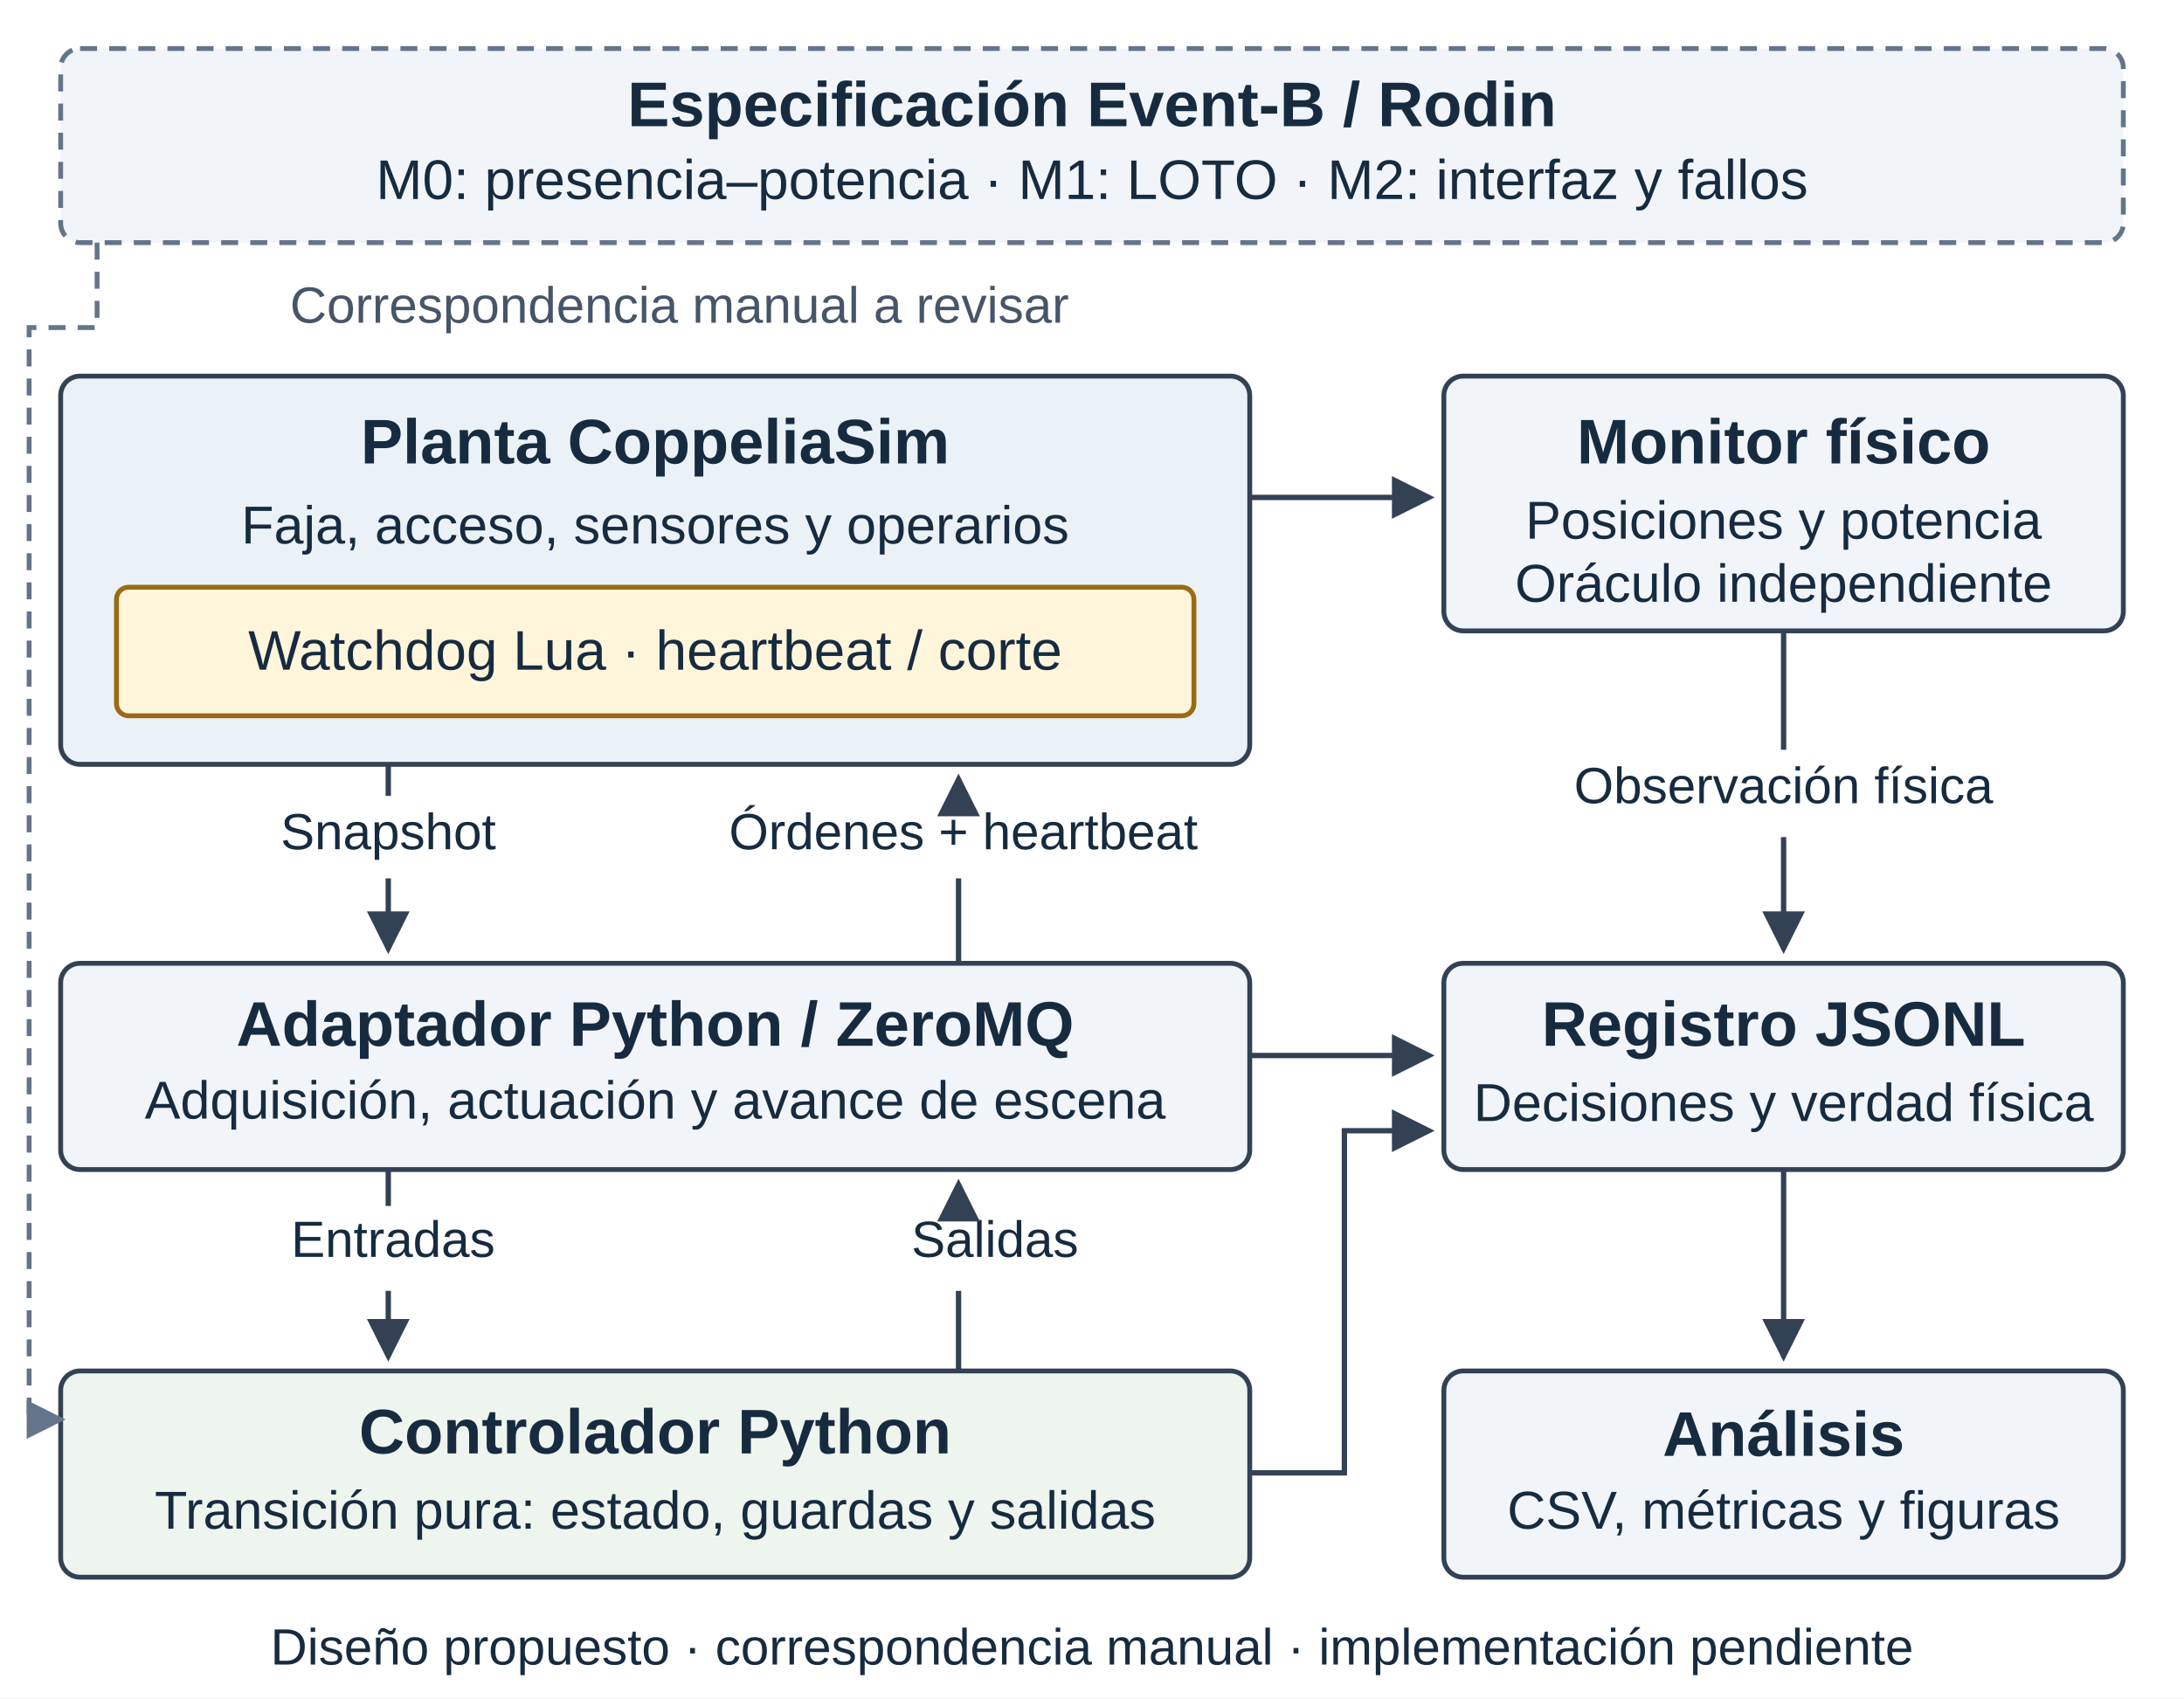
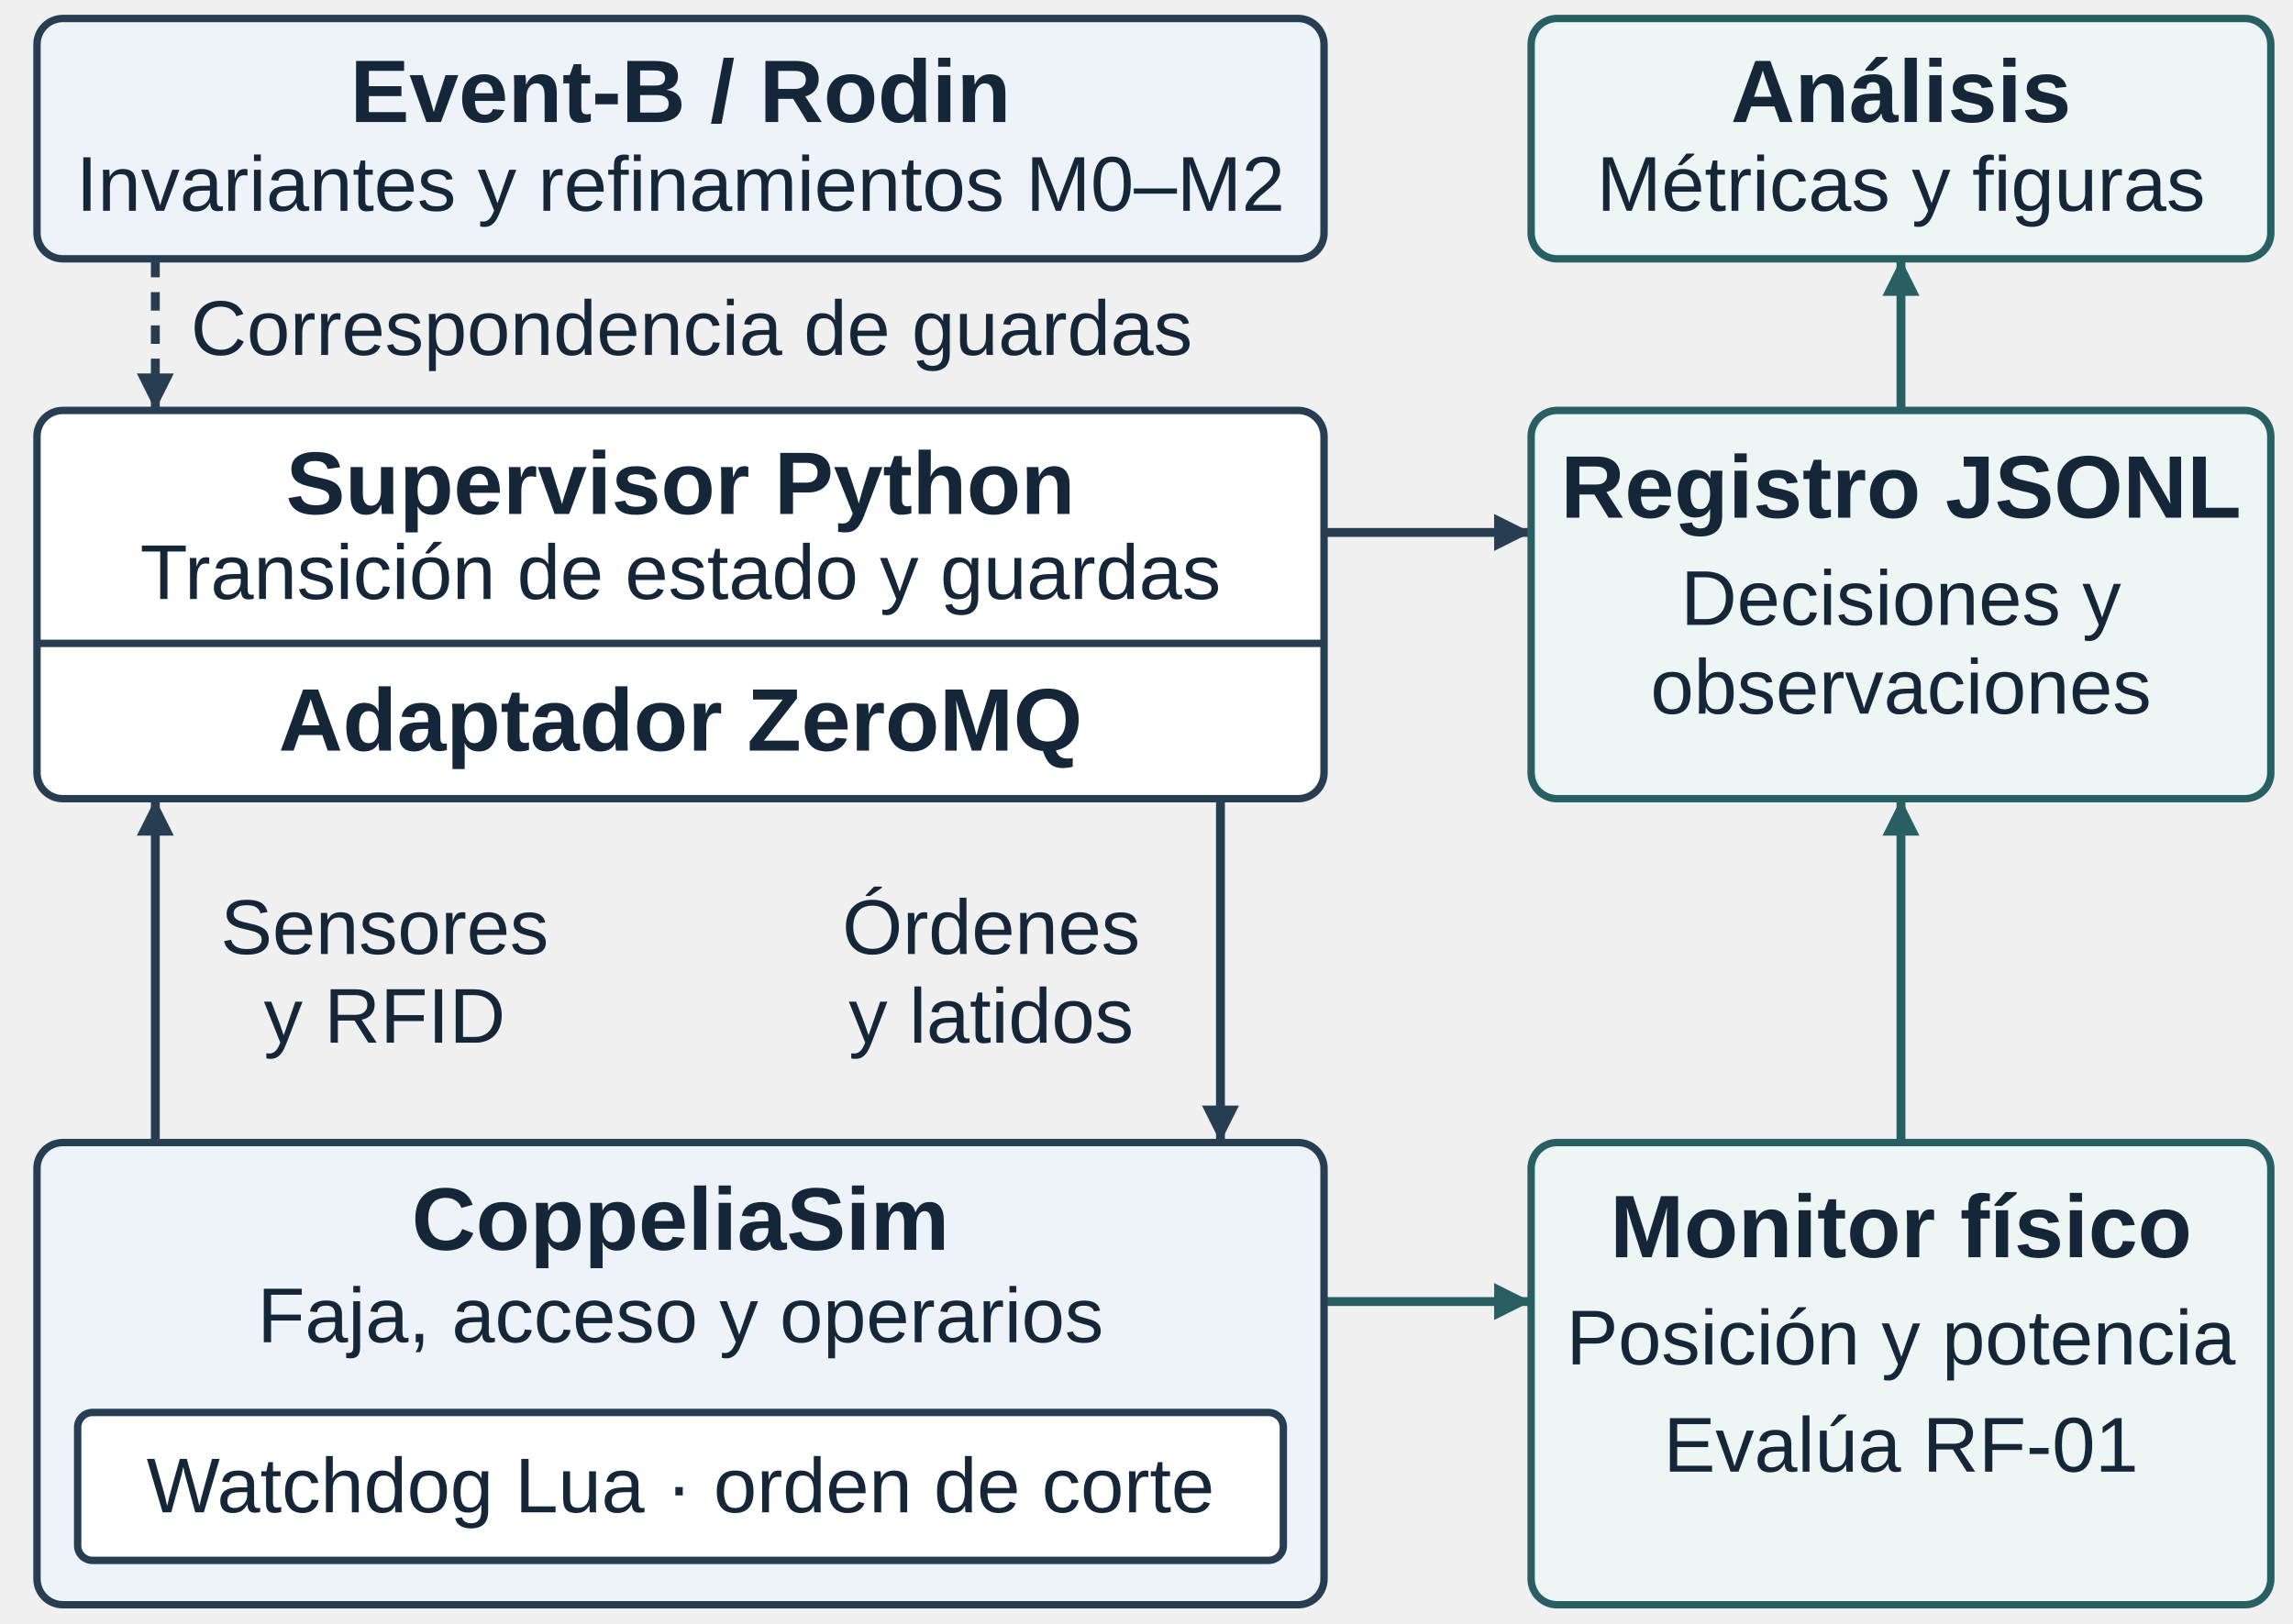
- <svg xmlns="http://www.w3.org/2000/svg" width="900" height="700" viewBox="0 0 900 700">
+ <svg xmlns="http://www.w3.org/2000/svg" width="620" height="439" viewBox="0 0 620 439" role="img" aria-labelledby="titulo descripcion">
  <defs>
-     <marker id="flecha" markerWidth="8" markerHeight="8" refX="7" refY="4" orient="auto">
-       <path d="M0 0 L8 4 L0 8 Z" fill="#334155" />
+     <marker id="flecha" markerWidth="12" markerHeight="12" refX="10" refY="6" orient="auto" markerUnits="userSpaceOnUse">
+       <path d="M0 1L10 6L0 11Z" fill="#273d51" />
    </marker>
-     <marker id="formal" markerWidth="8" markerHeight="8" refX="7" refY="4" orient="auto">
-       <path d="M0 0 L8 4 L0 8 Z" fill="#64748b" />
+     <marker id="flecha-observacion" markerWidth="12" markerHeight="12" refX="10" refY="6" orient="auto" markerUnits="userSpaceOnUse">
+       <path d="M0 1L10 6L0 11Z" fill="#285f62" />
    </marker>
+     <style>
+       text { font-family:"Liberation Sans",sans-serif; fill:#152638; text-anchor:middle; }
+       .titulo { font-size:24px; font-weight:700; }
+       .rotulo { font-size:21px; }
+       .flujo { fill:none; stroke:#273d51; stroke-width:2.4; marker-end:url(#flecha); }
+       .observacion { stroke:#285f62; marker-end:url(#flecha-observacion); }
+       .correspondencia { stroke-dasharray:5 4; }
+       .modulo { fill:#fff; stroke:#273d51; stroke-width:2; }
+       .planta { fill:#edf3f8; }
+       .evidencia { fill:#eef6f5; stroke:#285f62; }
+     </style>
  </defs>
-   <rect width="900" height="700" fill="#ffffff" />
-   <g font-family="Liberation Sans, sans-serif" text-anchor="middle" fill="#172b40">
-     <rect x="25" y="20" width="850" height="80" rx="8" fill="#f1f5f9" stroke="#64748b" stroke-width="2" stroke-dasharray="7 5" />
-     <text x="450" y="52" font-size="26" font-weight="bold">Especificación Event-B / Rodin</text>
-     <text x="450" y="82" font-size="23">M0: presencia–potencia · M1: LOTO · M2: interfaz y fallos</text>
-     <rect x="25" y="155" width="490" height="160" rx="8" fill="#eaf2f7" stroke="#334155" stroke-width="2" />
-     <text x="270" y="191" font-size="26" font-weight="bold">Planta CoppeliaSim</text>
-     <text x="270" y="224" font-size="22">Faja, acceso, sensores y operarios</text>
-     <rect x="48" y="242" width="444" height="53" rx="5" fill="#fff5da" stroke="#9a6b12" stroke-width="2" />
-     <text x="270" y="276" font-size="23">Watchdog Lua · heartbeat / corte</text>
-     <rect x="25" y="397" width="490" height="85" rx="8" fill="#f1f5f9" stroke="#334155" stroke-width="2" />
-     <text x="270" y="431" font-size="26" font-weight="bold">Adaptador Python / ZeroMQ</text>
-     <text x="270" y="461" font-size="22">Adquisición, actuación y avance de escena</text>
-     <rect x="25" y="565" width="490" height="85" rx="8" fill="#edf5ee" stroke="#334155" stroke-width="2" />
-     <text x="270" y="599" font-size="26" font-weight="bold">Controlador Python</text>
-     <text x="270" y="630" font-size="22">Transición pura: estado, guardas y salidas</text>
-     <rect x="595" y="155" width="280" height="105" rx="8" fill="#f1f5f9" stroke="#334155" stroke-width="2" />
-     <text x="735" y="191" font-size="26" font-weight="bold">Monitor físico</text>
-     <text x="735" y="222" font-size="22">Posiciones y potencia</text>
-     <text x="735" y="248" font-size="22">Oráculo independiente</text>
-     <rect x="595" y="397" width="280" height="85" rx="8" fill="#f1f5f9" stroke="#334155" stroke-width="2" />
-     <text x="735" y="431" font-size="26" font-weight="bold">Registro JSONL</text>
-     <text x="735" y="462" font-size="22">Decisiones y verdad física</text>
-     <rect x="595" y="565" width="280" height="85" rx="8" fill="#f1f5f9" stroke="#334155" stroke-width="2" />
-     <text x="735" y="600" font-size="26" font-weight="bold">Análisis</text>
-     <text x="735" y="630" font-size="22">CSV, métricas y figuras</text>
-     <text x="160" y="350" font-size="21">Snapshot</text>
-     <text x="397" y="350" font-size="21">Órdenes + heartbeat</text>
-     <text x="162" y="518" font-size="21">Entradas</text>
-     <text x="410" y="518" font-size="21">Salidas</text>
-     <text x="735" y="331" font-size="21">Observación física</text>
-     <text x="450" y="686" font-size="21">Diseño propuesto · correspondencia manual · implementación pendiente</text>
+   <g class="flujo">
+     <path class="correspondencia" d="M42 70V111" />
+     <path d="M42 309V216" />
+     <path d="M330 216V309" />
+     <path d="M358 144H414" />
+     <path class="observacion" d="M358 352H414" />
+     <path class="observacion" d="M514 309V216" />
+     <path class="observacion" d="M514 111V70" />
  </g>
-   <g fill="none" stroke="#334155" stroke-width="2.2" marker-end="url(#flecha)">
-     <path d="M160 315 V328 M160 362 V391" />
-     <path d="M395 397 V362 M395 328 V321" />
-     <path d="M160 482 V497 M160 532 V559" />
-     <path d="M395 565 V532 M395 497 V488" />
-     <path d="M515 205 H589" />
-     <path d="M735 260 V309 M735 345 V391" />
-     <path d="M515 435 H589" />
-     <path d="M515 607 H554 V466 H589" />
-     <path d="M735 482 V559" />
+   <rect class="modulo planta" x="10" y="5" width="348" height="65" rx="7" />
+   <text class="titulo" x="184" y="33">Event-B / Rodin</text>
+   <text class="rotulo" x="184" y="57">Invariantes y refinamientos M0–M2</text>
+   <text class="rotulo" x="187" y="96">Correspondencia de guardas</text>
+   <rect class="modulo" x="10" y="111" width="348" height="105" rx="7" />
+   <path d="M10 174H358" stroke="#273d51" stroke-width="2" />
+   <text class="titulo" x="184" y="139">Supervisor Python</text>
+   <text class="rotulo" x="184" y="162">Transición de estado y guardas</text>
+   <text class="titulo" x="184" y="203">Adaptador ZeroMQ</text>
+   <g class="rotulo">
+     <text x="104" y="258">Sensores</text>
+     <text x="104" y="282">y RFID</text>
+     <text x="268" y="258">Órdenes</text>
+     <text x="268" y="282">y latidos</text>
  </g>
-   <path d="M40 100 V135 H12 V585 H25" fill="none" stroke="#64748b" stroke-width="2" stroke-dasharray="7 5" marker-end="url(#formal)" />
-   <text x="280" y="133" font-family="Liberation Sans, sans-serif" text-anchor="middle" font-size="21" fill="#475569">Correspondencia manual a revisar</text>
+   <rect class="modulo planta" x="10" y="309" width="348" height="125" rx="7" />
+   <text class="titulo" x="184" y="338">CoppeliaSim</text>
+   <text class="rotulo" x="184" y="363">Faja, acceso y operarios</text>
+   <rect class="modulo" x="21" y="382" width="326" height="40" rx="4" />
+   <text class="rotulo" x="184" y="409">Watchdog Lua · orden de corte</text>
+   <rect class="modulo evidencia" x="414" y="309" width="200" height="125" rx="7" />
+   <text class="titulo" x="514" y="340">Monitor físico</text>
+   <text class="rotulo" x="514" y="369">Posición y potencia</text>
+   <text class="rotulo" x="514" y="398">Evalúa RF-01</text>
+   <rect class="modulo evidencia" x="414" y="111" width="200" height="105" rx="7" />
+   <text class="titulo" x="514" y="140">Registro JSONL</text>
+   <text class="rotulo" x="514" y="169">Decisiones y</text>
+   <text class="rotulo" x="514" y="193">observaciones</text>
+   <rect class="modulo evidencia" x="414" y="5" width="200" height="65" rx="7" />
+   <text class="titulo" x="514" y="33">Análisis</text>
+   <text class="rotulo" x="514" y="57">Métricas y figuras</text>
</svg>
